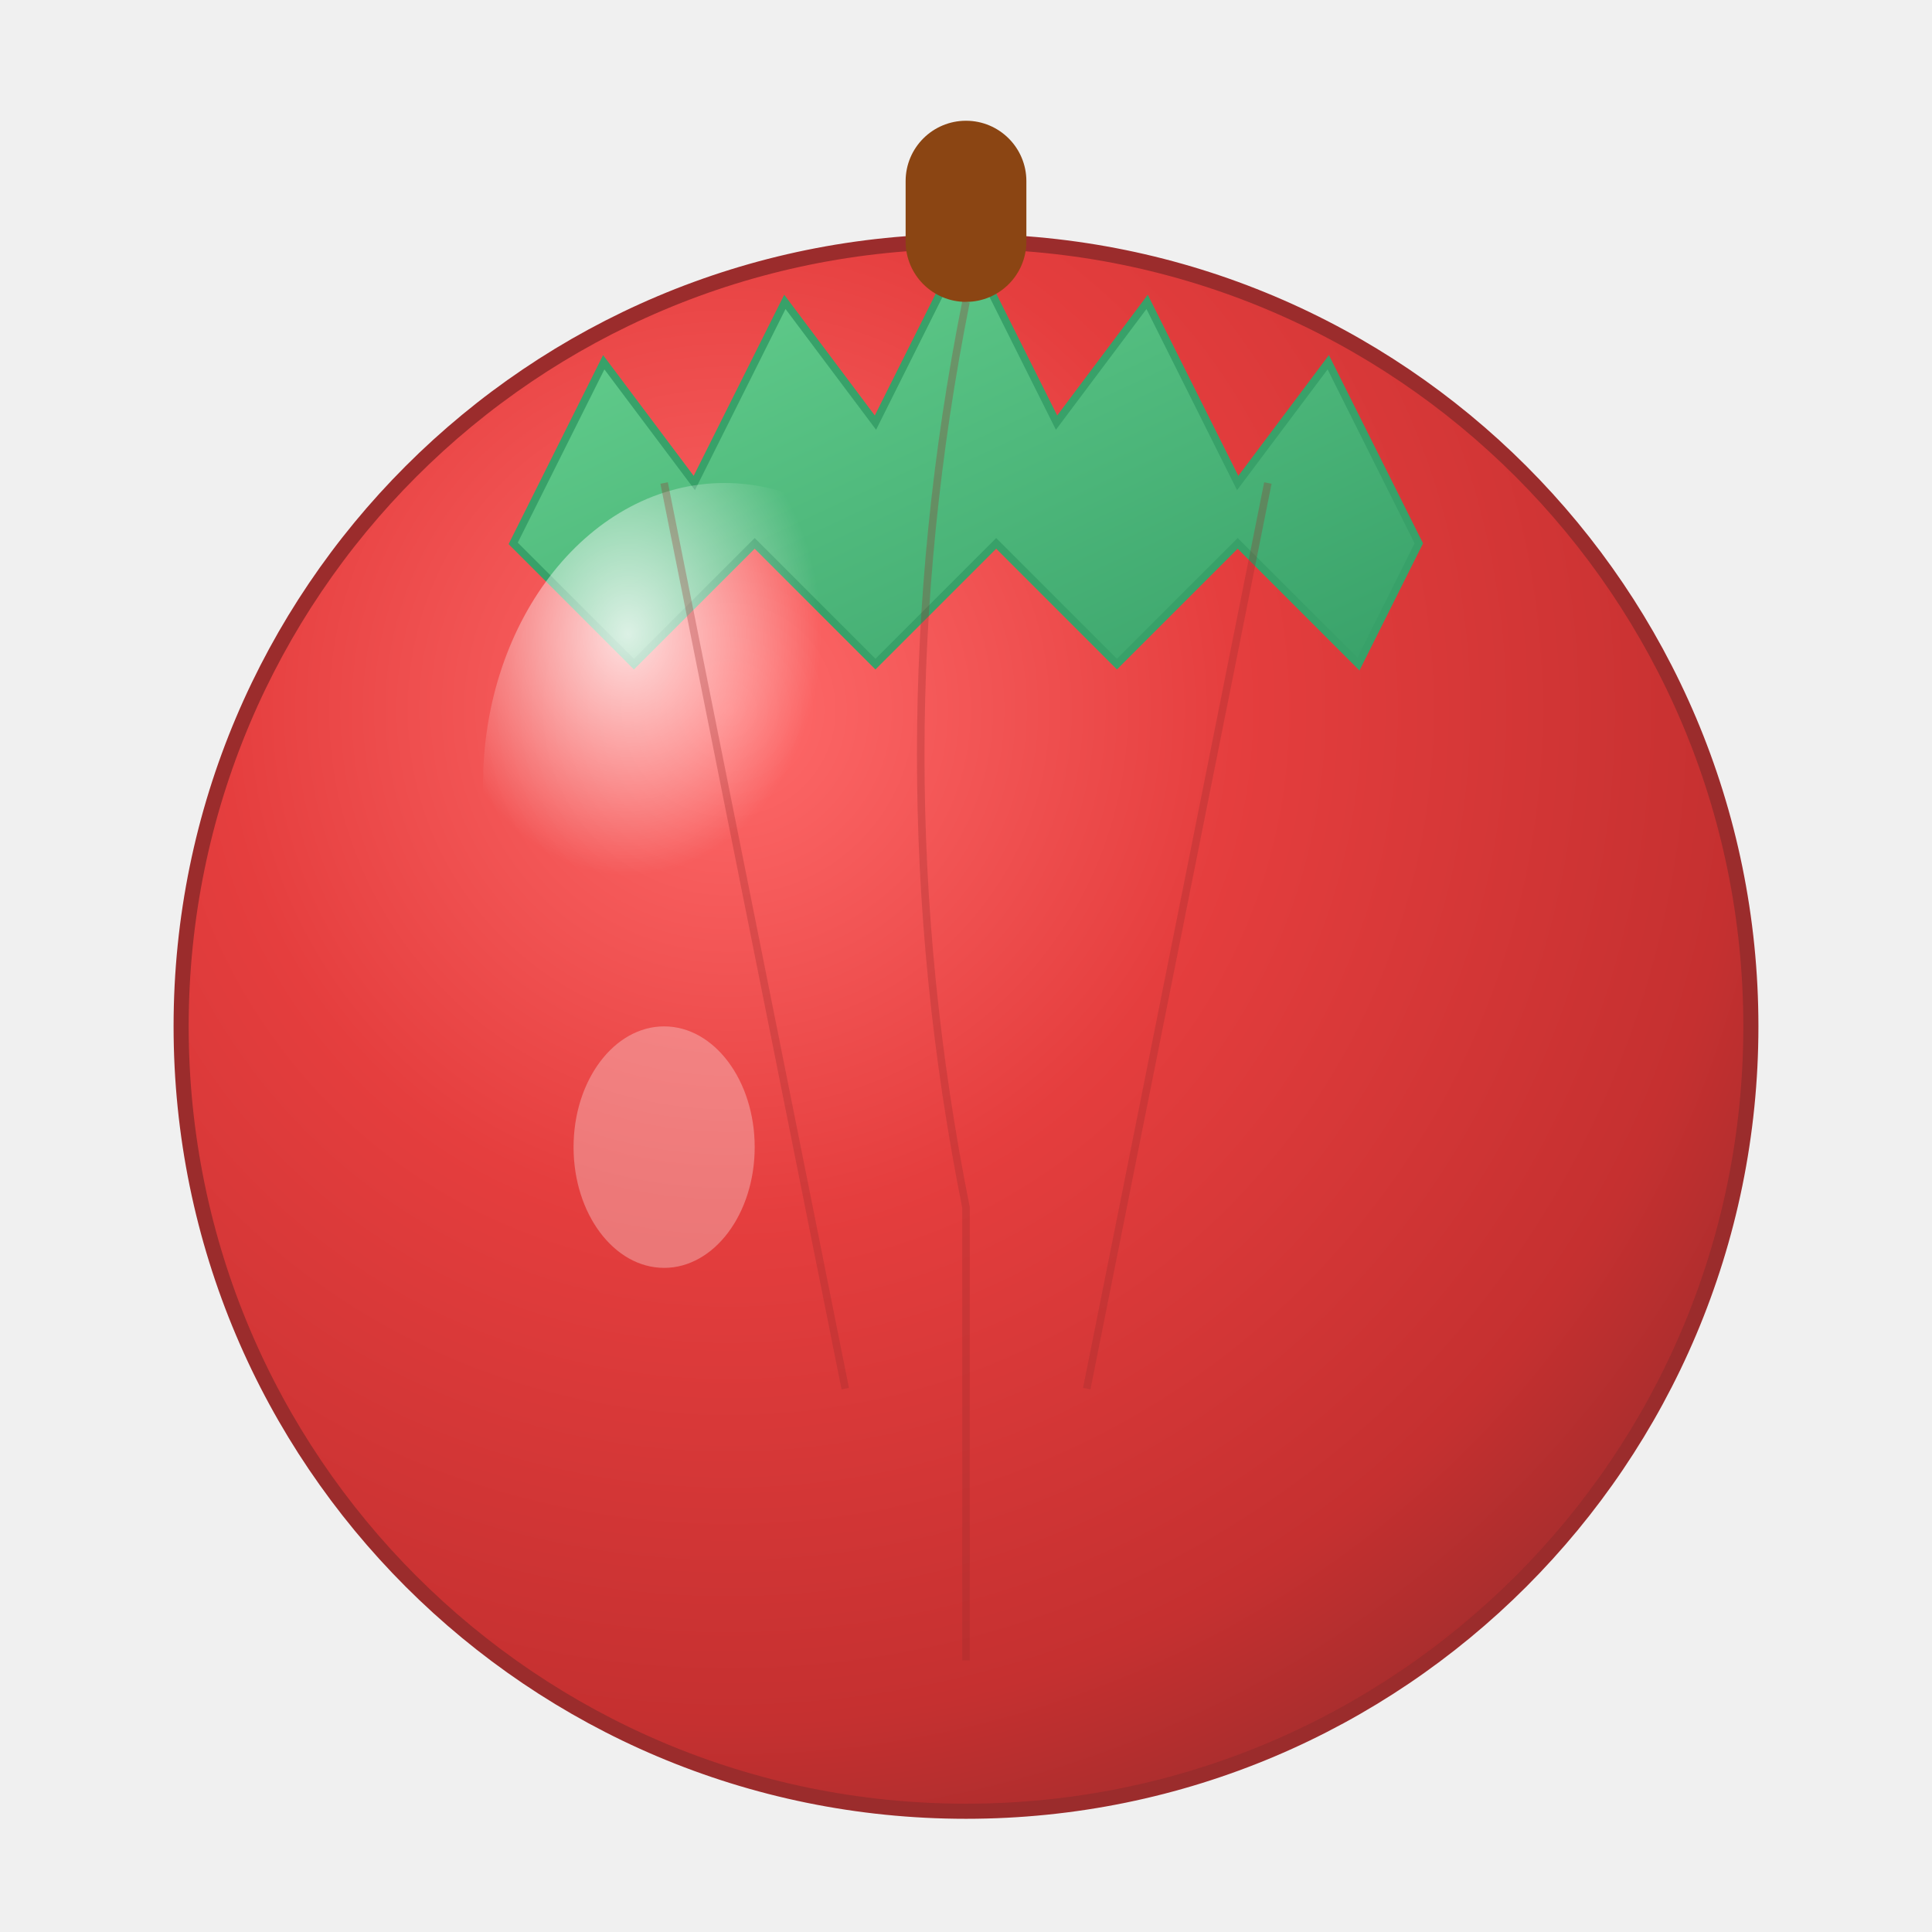
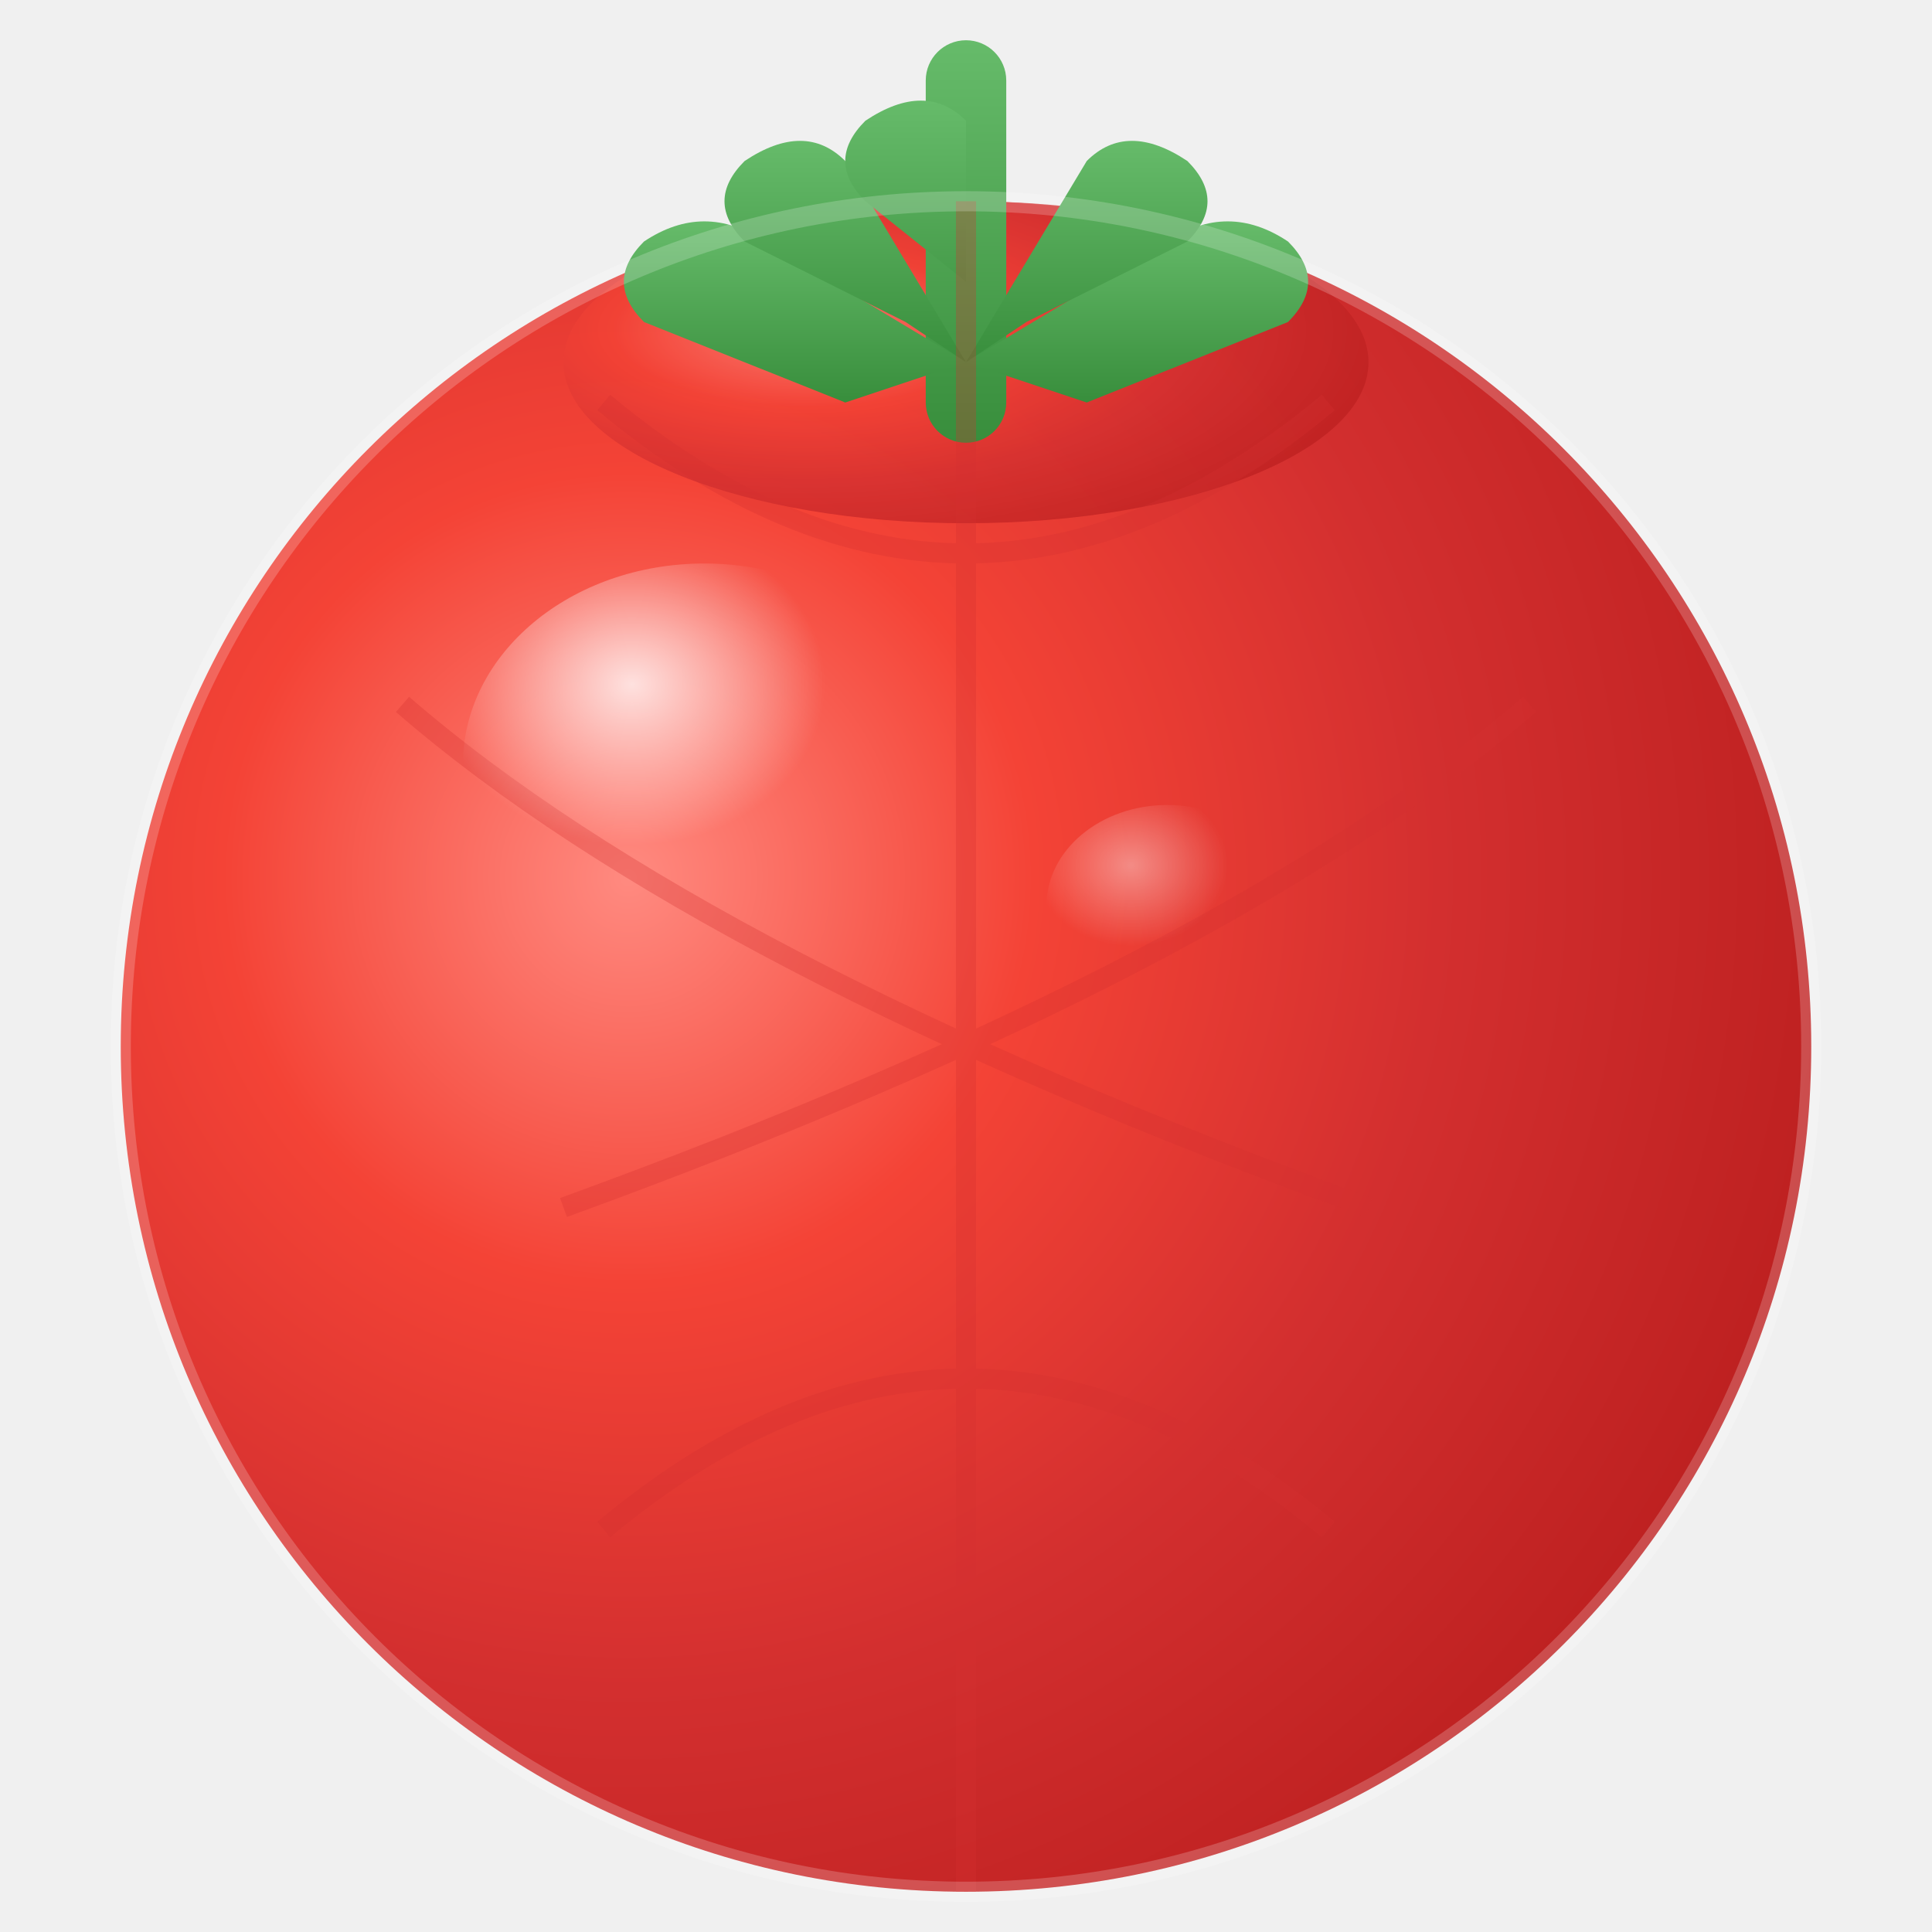
- <svg xmlns="http://www.w3.org/2000/svg" width="128" height="128" viewBox="0 0 128 128">
+ <svg xmlns="http://www.w3.org/2000/svg" width="96" height="96" viewBox="0 0 96 96">
  <defs>
-     <radialGradient id="tomatoGrad" cx="0.35" cy="0.3" r="0.8">
-       <stop offset="0%" stop-color="#FF6B6B" />
-       <stop offset="40%" stop-color="#E53E3E" />
-       <stop offset="80%" stop-color="#C53030" />
-       <stop offset="100%" stop-color="#9B2C2C" />
+     <radialGradient id="tomatoGradient" cx="0.3" cy="0.4" r="0.8">
+       <stop offset="0%" stop-color="#FF8A80" />
+       <stop offset="30%" stop-color="#F44336" />
+       <stop offset="60%" stop-color="#D32F2F" />
+       <stop offset="100%" stop-color="#B71C1C" />
    </radialGradient>
-     <linearGradient id="leafGrad" x1="0" y1="0" x2="1" y2="1">
-       <stop offset="0%" stop-color="#68D391" />
-       <stop offset="100%" stop-color="#38A169" />
+     <linearGradient id="stemGradient" x1="0%" y1="0%" x2="0%" y2="100%">
+       <stop offset="0%" stop-color="#66BB6A" />
+       <stop offset="100%" stop-color="#388E3C" />
    </linearGradient>
-     <radialGradient id="highlight" cx="0.3" cy="0.25" r="0.4">
+     <radialGradient id="tomatoHighlight" cx="0.35" cy="0.3" r="0.4">
      <stop offset="0%" stop-color="#FFFFFF" stop-opacity="0.8" />
      <stop offset="100%" stop-color="#FFFFFF" stop-opacity="0" />
    </radialGradient>
  </defs>
-   <circle cx="64" cy="68" r="52" fill="url(#tomatoGrad)" stroke="#9B2C2C" stroke-width="1" />
-   <g fill="url(#leafGrad)" stroke="#38A169" stroke-width="0.5">
-     <path d="M64 16 L58 28 L52 20 L46 32 L40 24 L34 36 L42 44 L50 36 L58 44 L66 36 L74 44 L82 36 L90 44 L94 36 L88 24 L82 32 L76 20 L70 28 Z" />
+   <circle cx="48" cy="52" r="42" fill="url(#tomatoGradient)" />
+   <ellipse cx="48" cy="18" rx="20" ry="8" fill="url(#tomatoGradient)" opacity="0.8" />
+   <g fill="url(#stemGradient)">
+     <rect x="46" y="2" width="4" height="20" rx="2" />
+     <path d="M48 18 L38 12 Q35 10 32 12 Q30 14 32 16 L42 20 Z" />
+     <path d="M48 18 L58 12 Q61 10 64 12 Q66 14 64 16 L54 20 Z" />
+     <path d="M48 18 L42 8 Q40 6 37 8 Q35 10 37 12 L45 16 Z" />
+     <path d="M48 18 L54 8 Q56 6 59 8 Q61 10 59 12 L51 16 Z" />
+     <path d="M48 18 L48 6 Q46 4 43 6 Q41 8 43 10 L48 14 Z" />
  </g>
-   <rect x="60" y="8" width="8" height="12" fill="#8B4513" rx="4" />
-   <ellipse cx="48" cy="52" rx="16" ry="20" fill="url(#highlight)" />
-   <ellipse cx="44" cy="76" rx="6" ry="8" fill="#FFFFFF" opacity="0.3" />
-   <g stroke="#9B2C2C" stroke-width="0.5" opacity="0.3" fill="none">
-     <path d="M64 20 C60 40 60 60 64 80 C64 90 64 100 64 110" />
-     <path d="M44 32 C48 52 52 72 56 92" />
-     <path d="M84 32 C80 52 76 72 72 92" />
+   <g stroke="#D32F2F" stroke-width="1" fill="none" opacity="0.3">
+     <path d="M48 10 Q48 30 48 94" />
+     <path d="M20 35 Q35 48 68 60" />
+     <path d="M76 35 Q61 48 28 60" />
+     <path d="M30 20 Q48 35 66 20" />
+     <path d="M66 76 Q48 61 30 76" />
  </g>
+   <ellipse cx="35" cy="38" rx="12" ry="10" fill="url(#tomatoHighlight)" />
+   <ellipse cx="58" cy="45" rx="6" ry="5" fill="url(#tomatoHighlight)" opacity="0.5" />
+   <circle cx="48" cy="52" r="42" fill="none" stroke="#FFFFFF" stroke-width="1" opacity="0.2" />
</svg>
